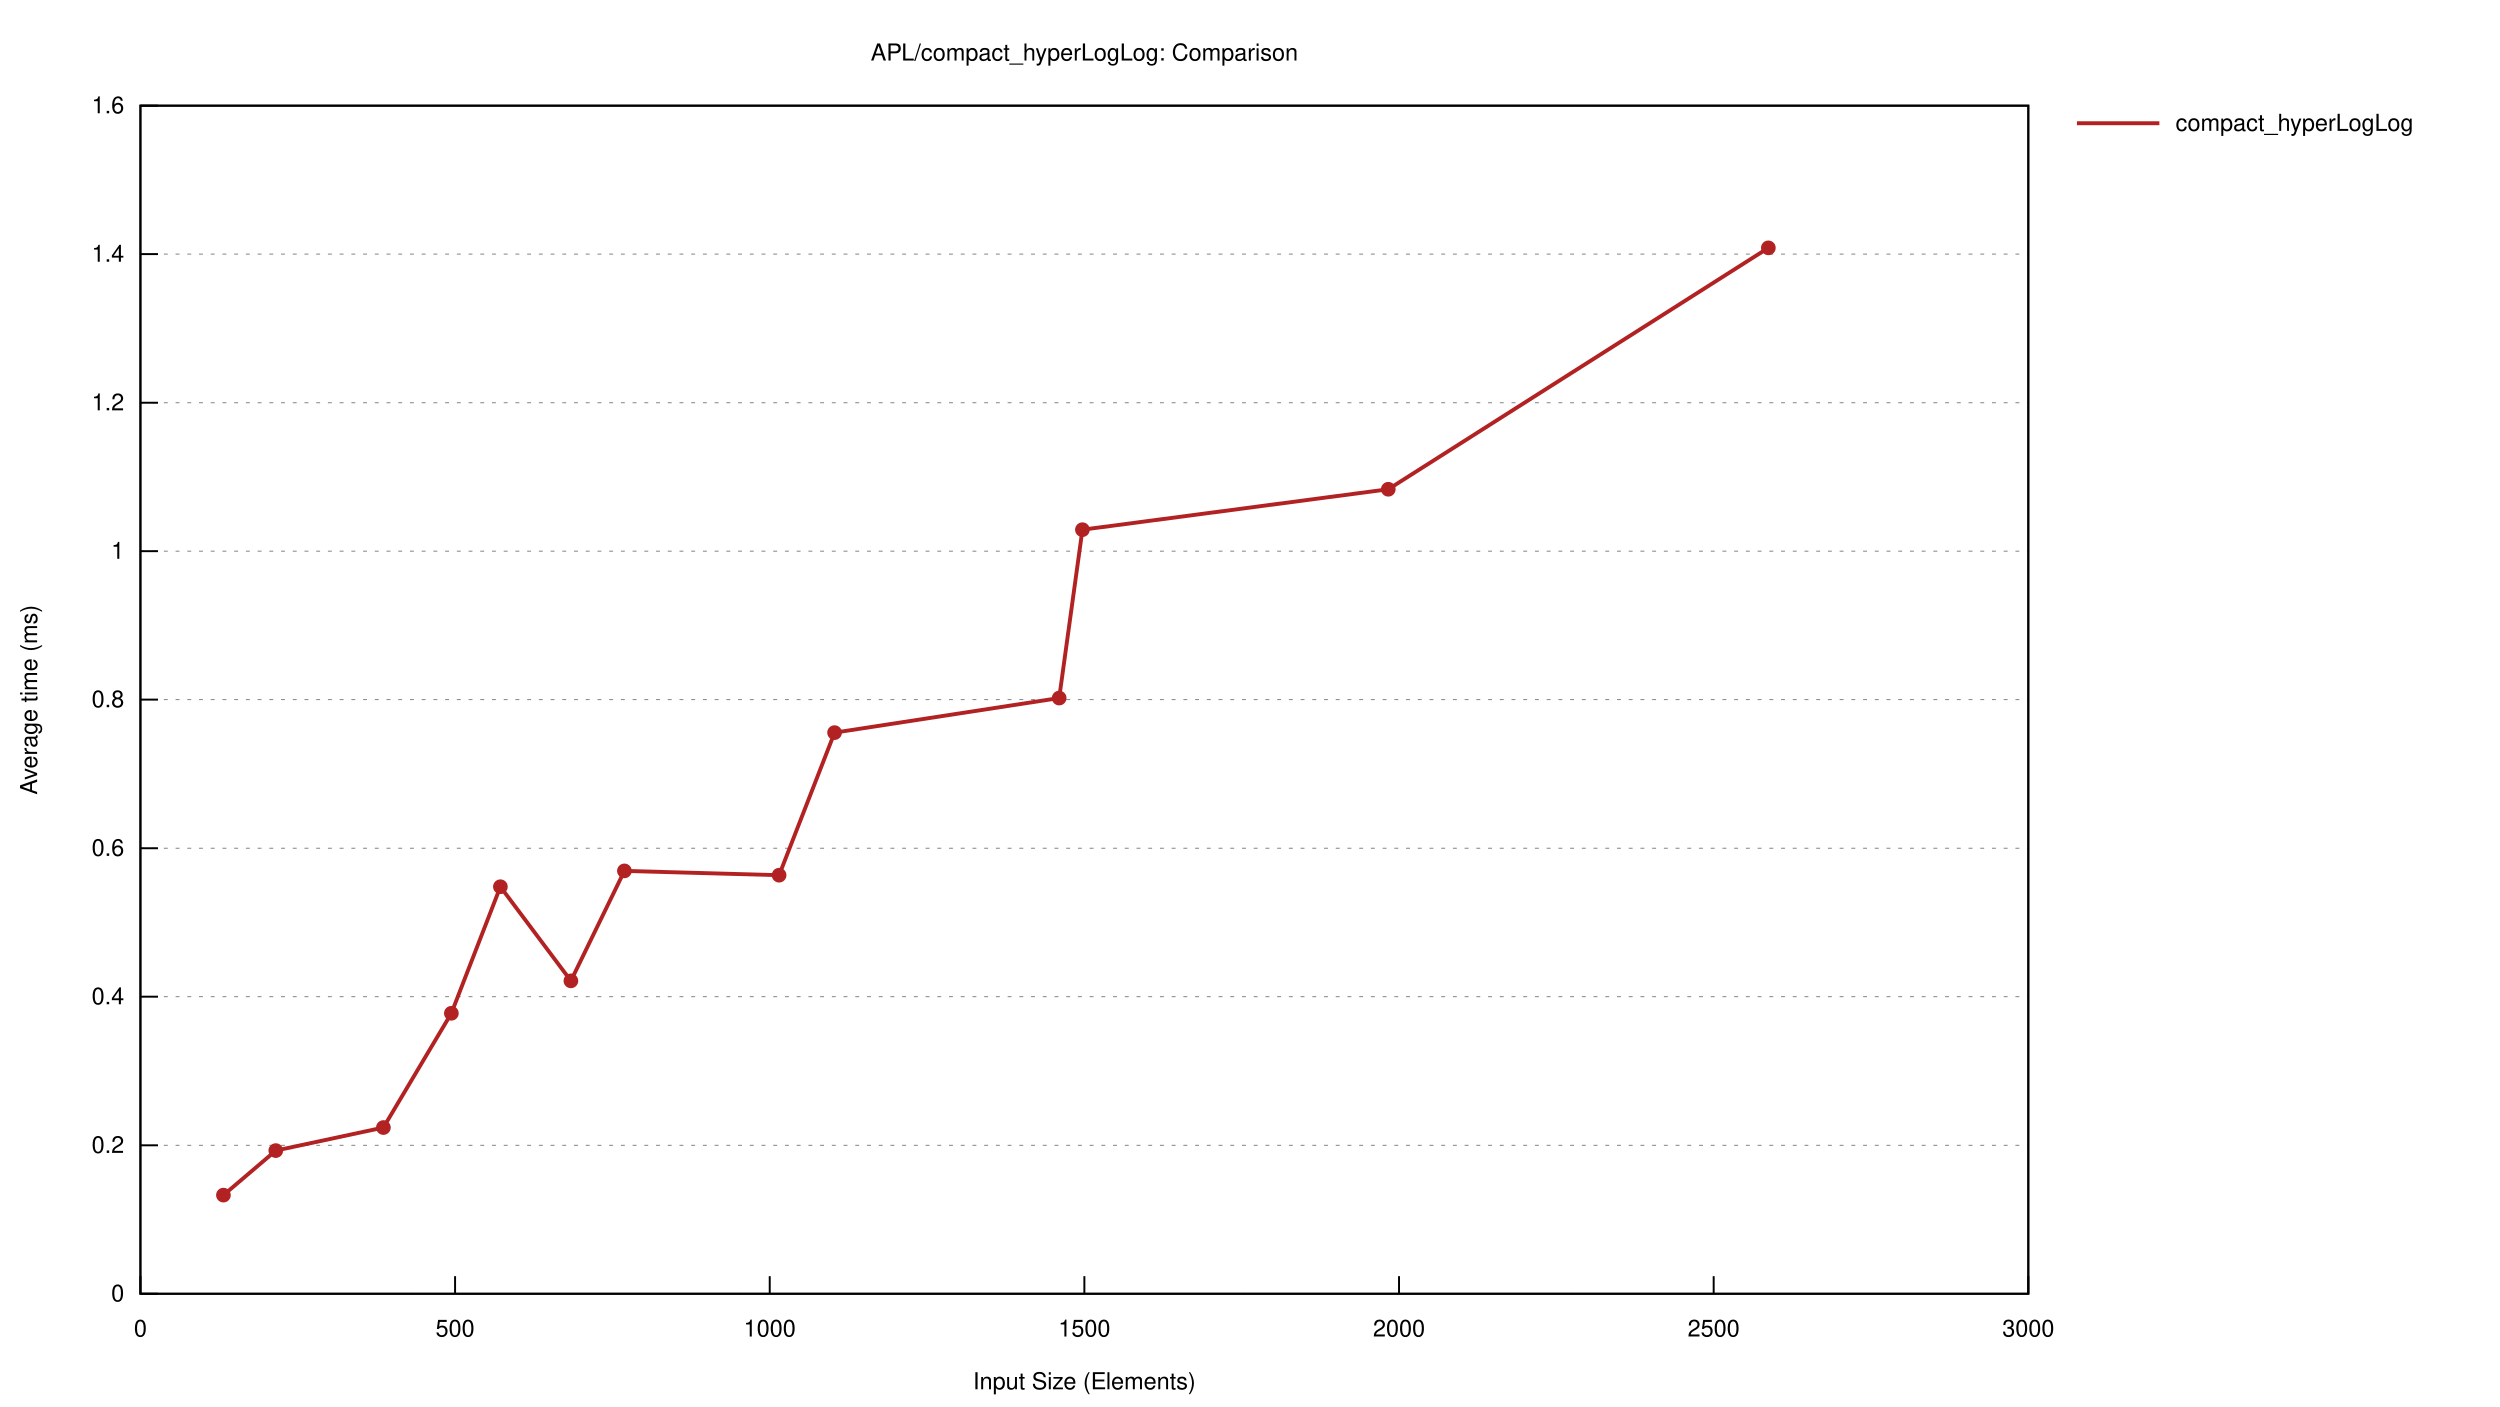
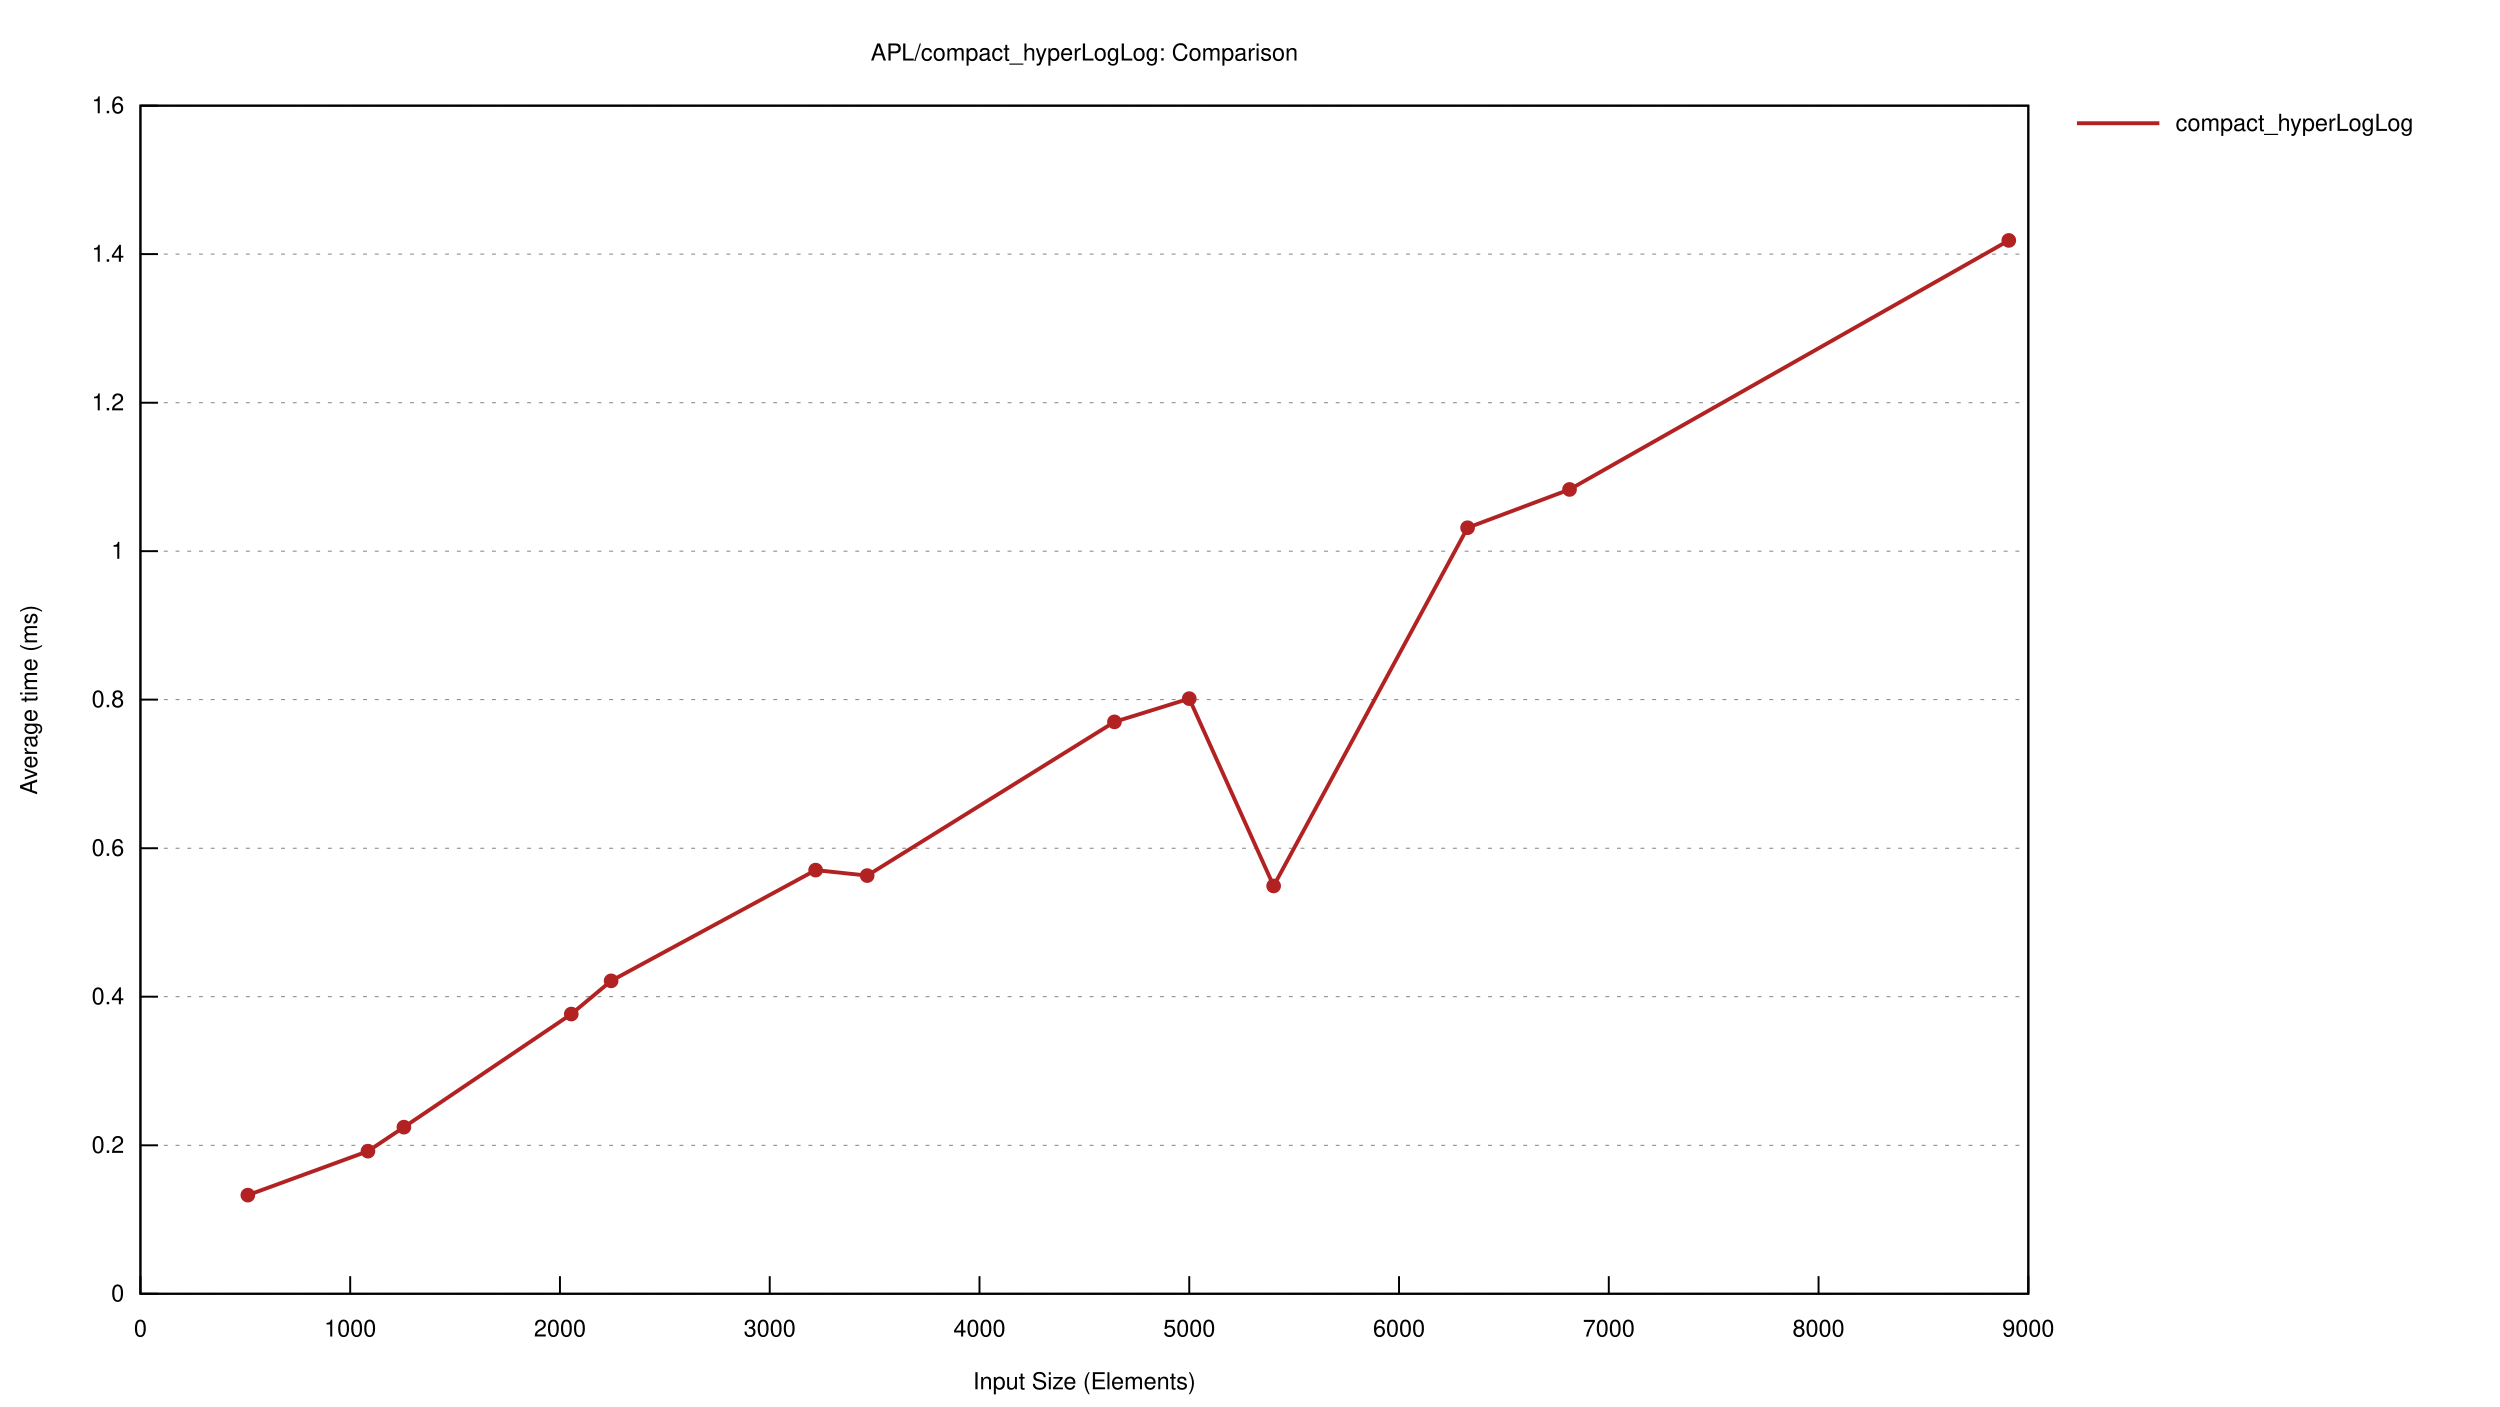
<svg xmlns="http://www.w3.org/2000/svg" xmlns:xlink="http://www.w3.org/1999/xlink" viewBox="0 0 1280 720">
  <g id="gnuplot_canvas">
    <rect x="0" y="0" width="1280" height="720" fill="none" />
    <defs>
      <circle id="gpDot" r="0.5" stroke-width="0.5" stroke="currentColor" />
      <path id="gpPt0" stroke-width="0.222" stroke="currentColor" d="M-1,0 h2 M0,-1 v2" />
      <path id="gpPt1" stroke-width="0.222" stroke="currentColor" d="M-1,-1 L1,1 M1,-1 L-1,1" />
      <path id="gpPt2" stroke-width="0.222" stroke="currentColor" d="M-1,0 L1,0 M0,-1 L0,1 M-1,-1 L1,1 M-1,1 L1,-1" />
      <rect id="gpPt3" stroke-width="0.222" stroke="currentColor" x="-1" y="-1" width="2" height="2" />
      <rect id="gpPt4" stroke-width="0.222" stroke="currentColor" fill="currentColor" x="-1" y="-1" width="2" height="2" />
      <circle id="gpPt5" stroke-width="0.222" stroke="currentColor" cx="0" cy="0" r="1" />
      <use xlink:href="#gpPt5" id="gpPt6" fill="currentColor" stroke="none" />
      <path id="gpPt7" stroke-width="0.222" stroke="currentColor" d="M0,-1.33 L-1.33,0.67 L1.33,0.67 z" />
      <use xlink:href="#gpPt7" id="gpPt8" fill="currentColor" stroke="none" />
      <use xlink:href="#gpPt7" id="gpPt9" stroke="currentColor" transform="rotate(180)" />
      <use xlink:href="#gpPt9" id="gpPt10" fill="currentColor" stroke="none" />
      <use xlink:href="#gpPt3" id="gpPt11" stroke="currentColor" transform="rotate(45)" />
      <use xlink:href="#gpPt11" id="gpPt12" fill="currentColor" stroke="none" />
      <path id="gpPt13" stroke-width="0.222" stroke="currentColor" d="M0,1.330 L1.265,0.411 L0.782,-1.067 L-0.782,-1.076 L-1.265,0.411 z" />
      <use xlink:href="#gpPt13" id="gpPt14" fill="currentColor" stroke="none" />
      <filter id="textbox" filterUnits="objectBoundingBox" x="0" y="0" height="1" width="1">
        <feFlood flood-color="white" flood-opacity="1" result="bgnd" />
        <feComposite in="SourceGraphic" in2="bgnd" operator="atop" />
      </filter>
      <filter id="greybox" filterUnits="objectBoundingBox" x="0" y="0" height="1" width="1">
        <feFlood flood-color="lightgrey" flood-opacity="1" result="grey" />
        <feComposite in="SourceGraphic" in2="grey" operator="atop" />
      </filter>
    </defs>
    <g fill="none" color="white" stroke="currentColor" stroke-width="1.00" stroke-linecap="butt" stroke-linejoin="miter">
</g>
    <g fill="none" color="black" stroke="currentColor" stroke-width="1.00" stroke-linecap="butt" stroke-linejoin="miter">
</g>
    <g fill="none" color="black" stroke="black" stroke-width="0.50" stroke-linecap="butt" stroke-linejoin="miter">
</g>
    <g fill="none" color="gray" stroke="currentColor" stroke-width="0.50" stroke-linecap="butt" stroke-linejoin="miter">
      <path stroke="gray" stroke-dasharray="2,4" class="gridline" d="M71.9,662.4 L1038.5,662.4  " />
    </g>
    <g fill="none" color="gray" stroke="gray" stroke-width="1.00" stroke-linecap="butt" stroke-linejoin="miter">
</g>
    <g fill="none" color="black" stroke="currentColor" stroke-width="1.00" stroke-linecap="butt" stroke-linejoin="miter">
      <path stroke="black" d="M71.9,662.4 L80.9,662.4  " />
      <g transform="translate(63.6,666.3)" stroke="none" fill="black" font-family="Helvetica" font-size="12.00" text-anchor="end">
        <text>
          <tspan font-family="Helvetica"> 0</tspan>
        </text>
      </g>
    </g>
    <g fill="none" color="black" stroke="currentColor" stroke-width="1.00" stroke-linecap="butt" stroke-linejoin="miter">
</g>
    <g fill="none" color="black" stroke="black" stroke-width="0.50" stroke-linecap="butt" stroke-linejoin="miter">
</g>
    <g fill="none" color="gray" stroke="currentColor" stroke-width="0.50" stroke-linecap="butt" stroke-linejoin="miter">
      <path stroke="gray" stroke-dasharray="2,4" class="gridline" d="M71.9,586.4 L1038.5,586.4  " />
    </g>
    <g fill="none" color="gray" stroke="gray" stroke-width="1.00" stroke-linecap="butt" stroke-linejoin="miter">
</g>
    <g fill="none" color="black" stroke="currentColor" stroke-width="1.00" stroke-linecap="butt" stroke-linejoin="miter">
      <path stroke="black" d="M71.9,586.4 L80.9,586.4  " />
      <g transform="translate(63.6,590.3)" stroke="none" fill="black" font-family="Helvetica" font-size="12.00" text-anchor="end">
        <text>
          <tspan font-family="Helvetica"> 0.2</tspan>
        </text>
      </g>
    </g>
    <g fill="none" color="black" stroke="currentColor" stroke-width="1.00" stroke-linecap="butt" stroke-linejoin="miter">
</g>
    <g fill="none" color="black" stroke="black" stroke-width="0.50" stroke-linecap="butt" stroke-linejoin="miter">
</g>
    <g fill="none" color="gray" stroke="currentColor" stroke-width="0.50" stroke-linecap="butt" stroke-linejoin="miter">
      <path stroke="gray" stroke-dasharray="2,4" class="gridline" d="M71.9,510.3 L1038.5,510.3  " />
    </g>
    <g fill="none" color="gray" stroke="gray" stroke-width="1.00" stroke-linecap="butt" stroke-linejoin="miter">
</g>
    <g fill="none" color="black" stroke="currentColor" stroke-width="1.00" stroke-linecap="butt" stroke-linejoin="miter">
      <path stroke="black" d="M71.9,510.3 L80.9,510.3  " />
      <g transform="translate(63.6,514.2)" stroke="none" fill="black" font-family="Helvetica" font-size="12.00" text-anchor="end">
        <text>
          <tspan font-family="Helvetica"> 0.4</tspan>
        </text>
      </g>
    </g>
    <g fill="none" color="black" stroke="currentColor" stroke-width="1.00" stroke-linecap="butt" stroke-linejoin="miter">
</g>
    <g fill="none" color="black" stroke="black" stroke-width="0.50" stroke-linecap="butt" stroke-linejoin="miter">
</g>
    <g fill="none" color="gray" stroke="currentColor" stroke-width="0.50" stroke-linecap="butt" stroke-linejoin="miter">
      <path stroke="gray" stroke-dasharray="2,4" class="gridline" d="M71.9,434.3 L1038.5,434.3  " />
    </g>
    <g fill="none" color="gray" stroke="gray" stroke-width="1.00" stroke-linecap="butt" stroke-linejoin="miter">
</g>
    <g fill="none" color="black" stroke="currentColor" stroke-width="1.00" stroke-linecap="butt" stroke-linejoin="miter">
      <path stroke="black" d="M71.9,434.3 L80.9,434.3  " />
      <g transform="translate(63.6,438.2)" stroke="none" fill="black" font-family="Helvetica" font-size="12.00" text-anchor="end">
        <text>
          <tspan font-family="Helvetica"> 0.6</tspan>
        </text>
      </g>
    </g>
    <g fill="none" color="black" stroke="currentColor" stroke-width="1.00" stroke-linecap="butt" stroke-linejoin="miter">
</g>
    <g fill="none" color="black" stroke="black" stroke-width="0.50" stroke-linecap="butt" stroke-linejoin="miter">
</g>
    <g fill="none" color="gray" stroke="currentColor" stroke-width="0.50" stroke-linecap="butt" stroke-linejoin="miter">
      <path stroke="gray" stroke-dasharray="2,4" class="gridline" d="M71.9,358.2 L1038.5,358.2  " />
    </g>
    <g fill="none" color="gray" stroke="gray" stroke-width="1.00" stroke-linecap="butt" stroke-linejoin="miter">
</g>
    <g fill="none" color="black" stroke="currentColor" stroke-width="1.00" stroke-linecap="butt" stroke-linejoin="miter">
      <path stroke="black" d="M71.9,358.2 L80.9,358.2  " />
      <g transform="translate(63.6,362.1)" stroke="none" fill="black" font-family="Helvetica" font-size="12.00" text-anchor="end">
        <text>
          <tspan font-family="Helvetica"> 0.8</tspan>
        </text>
      </g>
    </g>
    <g fill="none" color="black" stroke="currentColor" stroke-width="1.00" stroke-linecap="butt" stroke-linejoin="miter">
</g>
    <g fill="none" color="black" stroke="black" stroke-width="0.50" stroke-linecap="butt" stroke-linejoin="miter">
</g>
    <g fill="none" color="gray" stroke="currentColor" stroke-width="0.50" stroke-linecap="butt" stroke-linejoin="miter">
      <path stroke="gray" stroke-dasharray="2,4" class="gridline" d="M71.9,282.2 L1038.5,282.2  " />
    </g>
    <g fill="none" color="gray" stroke="gray" stroke-width="1.00" stroke-linecap="butt" stroke-linejoin="miter">
</g>
    <g fill="none" color="black" stroke="currentColor" stroke-width="1.00" stroke-linecap="butt" stroke-linejoin="miter">
      <path stroke="black" d="M71.9,282.2 L80.9,282.2  " />
      <g transform="translate(63.6,286.1)" stroke="none" fill="black" font-family="Helvetica" font-size="12.00" text-anchor="end">
        <text>
          <tspan font-family="Helvetica"> 1</tspan>
        </text>
      </g>
    </g>
    <g fill="none" color="black" stroke="currentColor" stroke-width="1.00" stroke-linecap="butt" stroke-linejoin="miter">
</g>
    <g fill="none" color="black" stroke="black" stroke-width="0.50" stroke-linecap="butt" stroke-linejoin="miter">
</g>
    <g fill="none" color="gray" stroke="currentColor" stroke-width="0.50" stroke-linecap="butt" stroke-linejoin="miter">
      <path stroke="gray" stroke-dasharray="2,4" class="gridline" d="M71.9,206.2 L1038.5,206.2  " />
    </g>
    <g fill="none" color="gray" stroke="gray" stroke-width="1.00" stroke-linecap="butt" stroke-linejoin="miter">
</g>
    <g fill="none" color="black" stroke="currentColor" stroke-width="1.00" stroke-linecap="butt" stroke-linejoin="miter">
      <path stroke="black" d="M71.9,206.2 L80.9,206.2  " />
      <g transform="translate(63.6,210.1)" stroke="none" fill="black" font-family="Helvetica" font-size="12.00" text-anchor="end">
        <text>
          <tspan font-family="Helvetica"> 1.2</tspan>
        </text>
      </g>
    </g>
    <g fill="none" color="black" stroke="currentColor" stroke-width="1.00" stroke-linecap="butt" stroke-linejoin="miter">
</g>
    <g fill="none" color="black" stroke="black" stroke-width="0.50" stroke-linecap="butt" stroke-linejoin="miter">
</g>
    <g fill="none" color="gray" stroke="currentColor" stroke-width="0.50" stroke-linecap="butt" stroke-linejoin="miter">
      <path stroke="gray" stroke-dasharray="2,4" class="gridline" d="M71.9,130.1 L1038.5,130.1  " />
    </g>
    <g fill="none" color="gray" stroke="gray" stroke-width="1.00" stroke-linecap="butt" stroke-linejoin="miter">
</g>
    <g fill="none" color="black" stroke="currentColor" stroke-width="1.00" stroke-linecap="butt" stroke-linejoin="miter">
      <path stroke="black" d="M71.9,130.1 L80.9,130.1  " />
      <g transform="translate(63.6,134.0)" stroke="none" fill="black" font-family="Helvetica" font-size="12.00" text-anchor="end">
        <text>
          <tspan font-family="Helvetica"> 1.4</tspan>
        </text>
      </g>
    </g>
    <g fill="none" color="black" stroke="currentColor" stroke-width="1.00" stroke-linecap="butt" stroke-linejoin="miter">
</g>
    <g fill="none" color="black" stroke="black" stroke-width="0.50" stroke-linecap="butt" stroke-linejoin="miter">
</g>
    <g fill="none" color="gray" stroke="currentColor" stroke-width="0.50" stroke-linecap="butt" stroke-linejoin="miter">
      <path stroke="gray" stroke-dasharray="2,4" class="gridline" d="M71.9,54.1 L1038.5,54.1  " />
    </g>
    <g fill="none" color="gray" stroke="gray" stroke-width="1.00" stroke-linecap="butt" stroke-linejoin="miter">
</g>
    <g fill="none" color="black" stroke="currentColor" stroke-width="1.00" stroke-linecap="butt" stroke-linejoin="miter">
      <path stroke="black" d="M71.9,54.1 L80.9,54.1  " />
      <g transform="translate(63.6,58.0)" stroke="none" fill="black" font-family="Helvetica" font-size="12.00" text-anchor="end">
        <text>
          <tspan font-family="Helvetica"> 1.6</tspan>
        </text>
      </g>
    </g>
    <g fill="none" color="black" stroke="currentColor" stroke-width="1.00" stroke-linecap="butt" stroke-linejoin="miter">
      <path stroke="black" d="M71.9,662.4 L71.9,653.4  " />
      <g transform="translate(71.9,684.3)" stroke="none" fill="black" font-family="Helvetica" font-size="12.00" text-anchor="middle">
        <text>
          <tspan font-family="Helvetica"> 0</tspan>
        </text>
      </g>
    </g>
    <g fill="none" color="black" stroke="currentColor" stroke-width="1.00" stroke-linecap="butt" stroke-linejoin="miter">
-       <path stroke="black" d="M233.0,662.4 L233.0,653.4  " />
-       <g transform="translate(233.0,684.3)" stroke="none" fill="black" font-family="Helvetica" font-size="12.00" text-anchor="middle">
-         <text>
-           <tspan font-family="Helvetica"> 500</tspan>
+       <path stroke="black" d="M179.3,662.4 L179.3,653.4  " />
+       <g transform="translate(179.3,684.3)" stroke="none" fill="black" font-family="Helvetica" font-size="12.00" text-anchor="middle">
+         <text>
+           <tspan font-family="Helvetica"> 1000</tspan>
+         </text>
+       </g>
+     </g>
+     <g fill="none" color="black" stroke="currentColor" stroke-width="1.00" stroke-linecap="butt" stroke-linejoin="miter">
+       <path stroke="black" d="M286.7,662.4 L286.7,653.4  " />
+       <g transform="translate(286.7,684.3)" stroke="none" fill="black" font-family="Helvetica" font-size="12.00" text-anchor="middle">
+         <text>
+           <tspan font-family="Helvetica"> 2000</tspan>
        </text>
      </g>
    </g>
    <g fill="none" color="black" stroke="currentColor" stroke-width="1.00" stroke-linecap="butt" stroke-linejoin="miter">
      <path stroke="black" d="M394.1,662.4 L394.1,653.4  " />
      <g transform="translate(394.1,684.3)" stroke="none" fill="black" font-family="Helvetica" font-size="12.00" text-anchor="middle">
        <text>
-           <tspan font-family="Helvetica"> 1000</tspan>
-         </text>
-       </g>
-     </g>
-     <g fill="none" color="black" stroke="currentColor" stroke-width="1.00" stroke-linecap="butt" stroke-linejoin="miter">
-       <path stroke="black" d="M555.2,662.4 L555.2,653.4  " />
-       <g transform="translate(555.2,684.3)" stroke="none" fill="black" font-family="Helvetica" font-size="12.00" text-anchor="middle">
-         <text>
-           <tspan font-family="Helvetica"> 1500</tspan>
+           <tspan font-family="Helvetica"> 3000</tspan>
+         </text>
+       </g>
+     </g>
+     <g fill="none" color="black" stroke="currentColor" stroke-width="1.00" stroke-linecap="butt" stroke-linejoin="miter">
+       <path stroke="black" d="M501.5,662.4 L501.5,653.4  " />
+       <g transform="translate(501.5,684.3)" stroke="none" fill="black" font-family="Helvetica" font-size="12.00" text-anchor="middle">
+         <text>
+           <tspan font-family="Helvetica"> 4000</tspan>
+         </text>
+       </g>
+     </g>
+     <g fill="none" color="black" stroke="currentColor" stroke-width="1.00" stroke-linecap="butt" stroke-linejoin="miter">
+       <path stroke="black" d="M608.9,662.4 L608.9,653.4  " />
+       <g transform="translate(608.9,684.3)" stroke="none" fill="black" font-family="Helvetica" font-size="12.00" text-anchor="middle">
+         <text>
+           <tspan font-family="Helvetica"> 5000</tspan>
        </text>
      </g>
    </g>
    <g fill="none" color="black" stroke="currentColor" stroke-width="1.00" stroke-linecap="butt" stroke-linejoin="miter">
      <path stroke="black" d="M716.3,662.4 L716.3,653.4  " />
      <g transform="translate(716.3,684.3)" stroke="none" fill="black" font-family="Helvetica" font-size="12.00" text-anchor="middle">
        <text>
-           <tspan font-family="Helvetica"> 2000</tspan>
-         </text>
-       </g>
-     </g>
-     <g fill="none" color="black" stroke="currentColor" stroke-width="1.00" stroke-linecap="butt" stroke-linejoin="miter">
-       <path stroke="black" d="M877.4,662.4 L877.4,653.4  " />
-       <g transform="translate(877.4,684.3)" stroke="none" fill="black" font-family="Helvetica" font-size="12.00" text-anchor="middle">
-         <text>
-           <tspan font-family="Helvetica"> 2500</tspan>
+           <tspan font-family="Helvetica"> 6000</tspan>
+         </text>
+       </g>
+     </g>
+     <g fill="none" color="black" stroke="currentColor" stroke-width="1.00" stroke-linecap="butt" stroke-linejoin="miter">
+       <path stroke="black" d="M823.7,662.4 L823.7,653.4  " />
+       <g transform="translate(823.7,684.3)" stroke="none" fill="black" font-family="Helvetica" font-size="12.00" text-anchor="middle">
+         <text>
+           <tspan font-family="Helvetica"> 7000</tspan>
+         </text>
+       </g>
+     </g>
+     <g fill="none" color="black" stroke="currentColor" stroke-width="1.00" stroke-linecap="butt" stroke-linejoin="miter">
+       <path stroke="black" d="M931.1,662.4 L931.1,653.4  " />
+       <g transform="translate(931.1,684.3)" stroke="none" fill="black" font-family="Helvetica" font-size="12.00" text-anchor="middle">
+         <text>
+           <tspan font-family="Helvetica"> 8000</tspan>
        </text>
      </g>
    </g>
    <g fill="none" color="black" stroke="currentColor" stroke-width="1.00" stroke-linecap="butt" stroke-linejoin="miter">
      <path stroke="black" d="M1038.5,662.4 L1038.5,653.4  " />
      <g transform="translate(1038.5,684.3)" stroke="none" fill="black" font-family="Helvetica" font-size="12.00" text-anchor="middle">
        <text>
-           <tspan font-family="Helvetica"> 3000</tspan>
+           <tspan font-family="Helvetica"> 9000</tspan>
        </text>
      </g>
    </g>
    <g fill="none" color="black" stroke="currentColor" stroke-width="1.00" stroke-linecap="butt" stroke-linejoin="miter">
</g>
    <g fill="none" color="black" stroke="currentColor" stroke-width="1.00" stroke-linecap="butt" stroke-linejoin="miter">
      <path stroke="black" d="M71.9,54.1 L71.9,662.4 L1038.5,662.4 L1038.5,54.1 L71.9,54.1 Z  " />
    </g>
    <g fill="none" color="black" stroke="currentColor" stroke-width="1.00" stroke-linecap="butt" stroke-linejoin="miter">
      <g transform="translate(19.0,358.3) rotate(270)" stroke="none" fill="black" font-family="Helvetica" font-size="12.00" text-anchor="middle">
        <text>
          <tspan font-family="Helvetica">Average time (ms)</tspan>
        </text>
      </g>
    </g>
    <g fill="none" color="black" stroke="currentColor" stroke-width="1.00" stroke-linecap="butt" stroke-linejoin="miter">
      <g transform="translate(555.2,711.3)" stroke="none" fill="black" font-family="Helvetica" font-size="12.00" text-anchor="middle">
        <text>
          <tspan font-family="Helvetica">Input Size (Elements)</tspan>
        </text>
      </g>
    </g>
    <g fill="none" color="black" stroke="currentColor" stroke-width="1.00" stroke-linecap="butt" stroke-linejoin="miter">
      <g transform="translate(555.2,31.0)" stroke="none" fill="black" font-family="Helvetica" font-size="12.00" text-anchor="middle">
        <text>
          <tspan font-family="Helvetica">APL/compact_hyperLogLog: Comparison</tspan>
        </text>
      </g>
    </g>
    <g fill="none" color="black" stroke="currentColor" stroke-width="1.00" stroke-linecap="butt" stroke-linejoin="miter">
</g>
    <g id="gnuplot_plot_1">
      <g fill="none" color="white" stroke="currentColor" stroke-width="2.00" stroke-linecap="butt" stroke-linejoin="miter">
</g>
      <g fill="none" color="black" stroke="currentColor" stroke-width="2.00" stroke-linecap="butt" stroke-linejoin="miter">
        <g transform="translate(1113.9,67.0)" stroke="none" fill="black" font-family="Helvetica" font-size="12.00" text-anchor="start">
          <text>
            <tspan font-family="Helvetica">compact_hyperLogLog</tspan>
          </text>
        </g>
      </g>
      <g fill="none" color="black" stroke="currentColor" stroke-width="2.00" stroke-linecap="butt" stroke-linejoin="miter">
-         <path stroke="rgb(178,  34,  34)" d="M1063.4,63.1 L1105.6,63.1 M114.4,611.9 L141.2,589.1 L196.3,577.3 L231.1,518.8 L256.2,454.0 L292.3,502.2   L319.7,445.9 L398.9,448.1 L427.3,375.1 L542.3,357.4 L554.2,271.2 L710.8,250.5 L905.4,126.9  " />
+         <path stroke="rgb(178,  34,  34)" d="M1063.4,63.1 L1105.6,63.1 M126.9,611.9 L188.4,589.4 L206.8,577.1 L292.5,519.2 L312.9,502.2 L417.6,445.5   L444.0,448.3 L570.6,369.6 L608.9,357.7 L652.1,453.6 L751.4,270.2 L803.6,250.6 L1028.5,123.1  " />
      </g>
    </g>
    <g id="gnuplot_plot_2">
      <g fill="none" color="white" stroke="rgb(178,  34,  34)" stroke-width="1.00" stroke-linecap="butt" stroke-linejoin="miter">
</g>
      <g fill="none" color="black" stroke="currentColor" stroke-width="1.00" stroke-linecap="butt" stroke-linejoin="miter">
-         <use xlink:href="#gpPt6" transform="translate(114.4,611.9) scale(3.38)" color="rgb(178,  34,  34)" />
-         <use xlink:href="#gpPt6" transform="translate(141.2,589.1) scale(3.38)" color="rgb(178,  34,  34)" />
-         <use xlink:href="#gpPt6" transform="translate(196.3,577.3) scale(3.38)" color="rgb(178,  34,  34)" />
-         <use xlink:href="#gpPt6" transform="translate(231.1,518.8) scale(3.38)" color="rgb(178,  34,  34)" />
-         <use xlink:href="#gpPt6" transform="translate(256.2,454.0) scale(3.38)" color="rgb(178,  34,  34)" />
-         <use xlink:href="#gpPt6" transform="translate(292.3,502.2) scale(3.38)" color="rgb(178,  34,  34)" />
-         <use xlink:href="#gpPt6" transform="translate(319.7,445.9) scale(3.38)" color="rgb(178,  34,  34)" />
-         <use xlink:href="#gpPt6" transform="translate(398.9,448.1) scale(3.38)" color="rgb(178,  34,  34)" />
-         <use xlink:href="#gpPt6" transform="translate(427.3,375.1) scale(3.38)" color="rgb(178,  34,  34)" />
-         <use xlink:href="#gpPt6" transform="translate(542.3,357.4) scale(3.38)" color="rgb(178,  34,  34)" />
-         <use xlink:href="#gpPt6" transform="translate(554.2,271.2) scale(3.38)" color="rgb(178,  34,  34)" />
-         <use xlink:href="#gpPt6" transform="translate(710.8,250.5) scale(3.38)" color="rgb(178,  34,  34)" />
-         <use xlink:href="#gpPt6" transform="translate(905.4,126.9) scale(3.38)" color="rgb(178,  34,  34)" />
+         <use xlink:href="#gpPt6" transform="translate(126.9,611.9) scale(3.38)" color="rgb(178,  34,  34)" />
+         <use xlink:href="#gpPt6" transform="translate(188.4,589.4) scale(3.38)" color="rgb(178,  34,  34)" />
+         <use xlink:href="#gpPt6" transform="translate(206.8,577.1) scale(3.38)" color="rgb(178,  34,  34)" />
+         <use xlink:href="#gpPt6" transform="translate(292.5,519.2) scale(3.38)" color="rgb(178,  34,  34)" />
+         <use xlink:href="#gpPt6" transform="translate(312.9,502.2) scale(3.38)" color="rgb(178,  34,  34)" />
+         <use xlink:href="#gpPt6" transform="translate(417.6,445.5) scale(3.38)" color="rgb(178,  34,  34)" />
+         <use xlink:href="#gpPt6" transform="translate(444.0,448.3) scale(3.38)" color="rgb(178,  34,  34)" />
+         <use xlink:href="#gpPt6" transform="translate(570.6,369.6) scale(3.38)" color="rgb(178,  34,  34)" />
+         <use xlink:href="#gpPt6" transform="translate(608.9,357.7) scale(3.38)" color="rgb(178,  34,  34)" />
+         <use xlink:href="#gpPt6" transform="translate(652.1,453.6) scale(3.38)" color="rgb(178,  34,  34)" />
+         <use xlink:href="#gpPt6" transform="translate(751.4,270.2) scale(3.38)" color="rgb(178,  34,  34)" />
+         <use xlink:href="#gpPt6" transform="translate(803.6,250.6) scale(3.38)" color="rgb(178,  34,  34)" />
+         <use xlink:href="#gpPt6" transform="translate(1028.5,123.1) scale(3.38)" color="rgb(178,  34,  34)" />
      </g>
    </g>
    <g fill="none" color="white" stroke="rgb(178,  34,  34)" stroke-width="2.00" stroke-linecap="butt" stroke-linejoin="miter">
</g>
    <g fill="none" color="black" stroke="currentColor" stroke-width="2.00" stroke-linecap="butt" stroke-linejoin="miter">
</g>
    <g fill="none" color="black" stroke="black" stroke-width="1.00" stroke-linecap="butt" stroke-linejoin="miter">
</g>
    <g fill="none" color="black" stroke="currentColor" stroke-width="1.00" stroke-linecap="butt" stroke-linejoin="miter">
      <path stroke="black" d="M71.9,54.1 L71.9,662.4 L1038.5,662.4 L1038.5,54.1 L71.9,54.1 Z  " />
    </g>
    <g fill="none" color="black" stroke="currentColor" stroke-width="1.00" stroke-linecap="butt" stroke-linejoin="miter">
</g>
  </g>
</svg>
